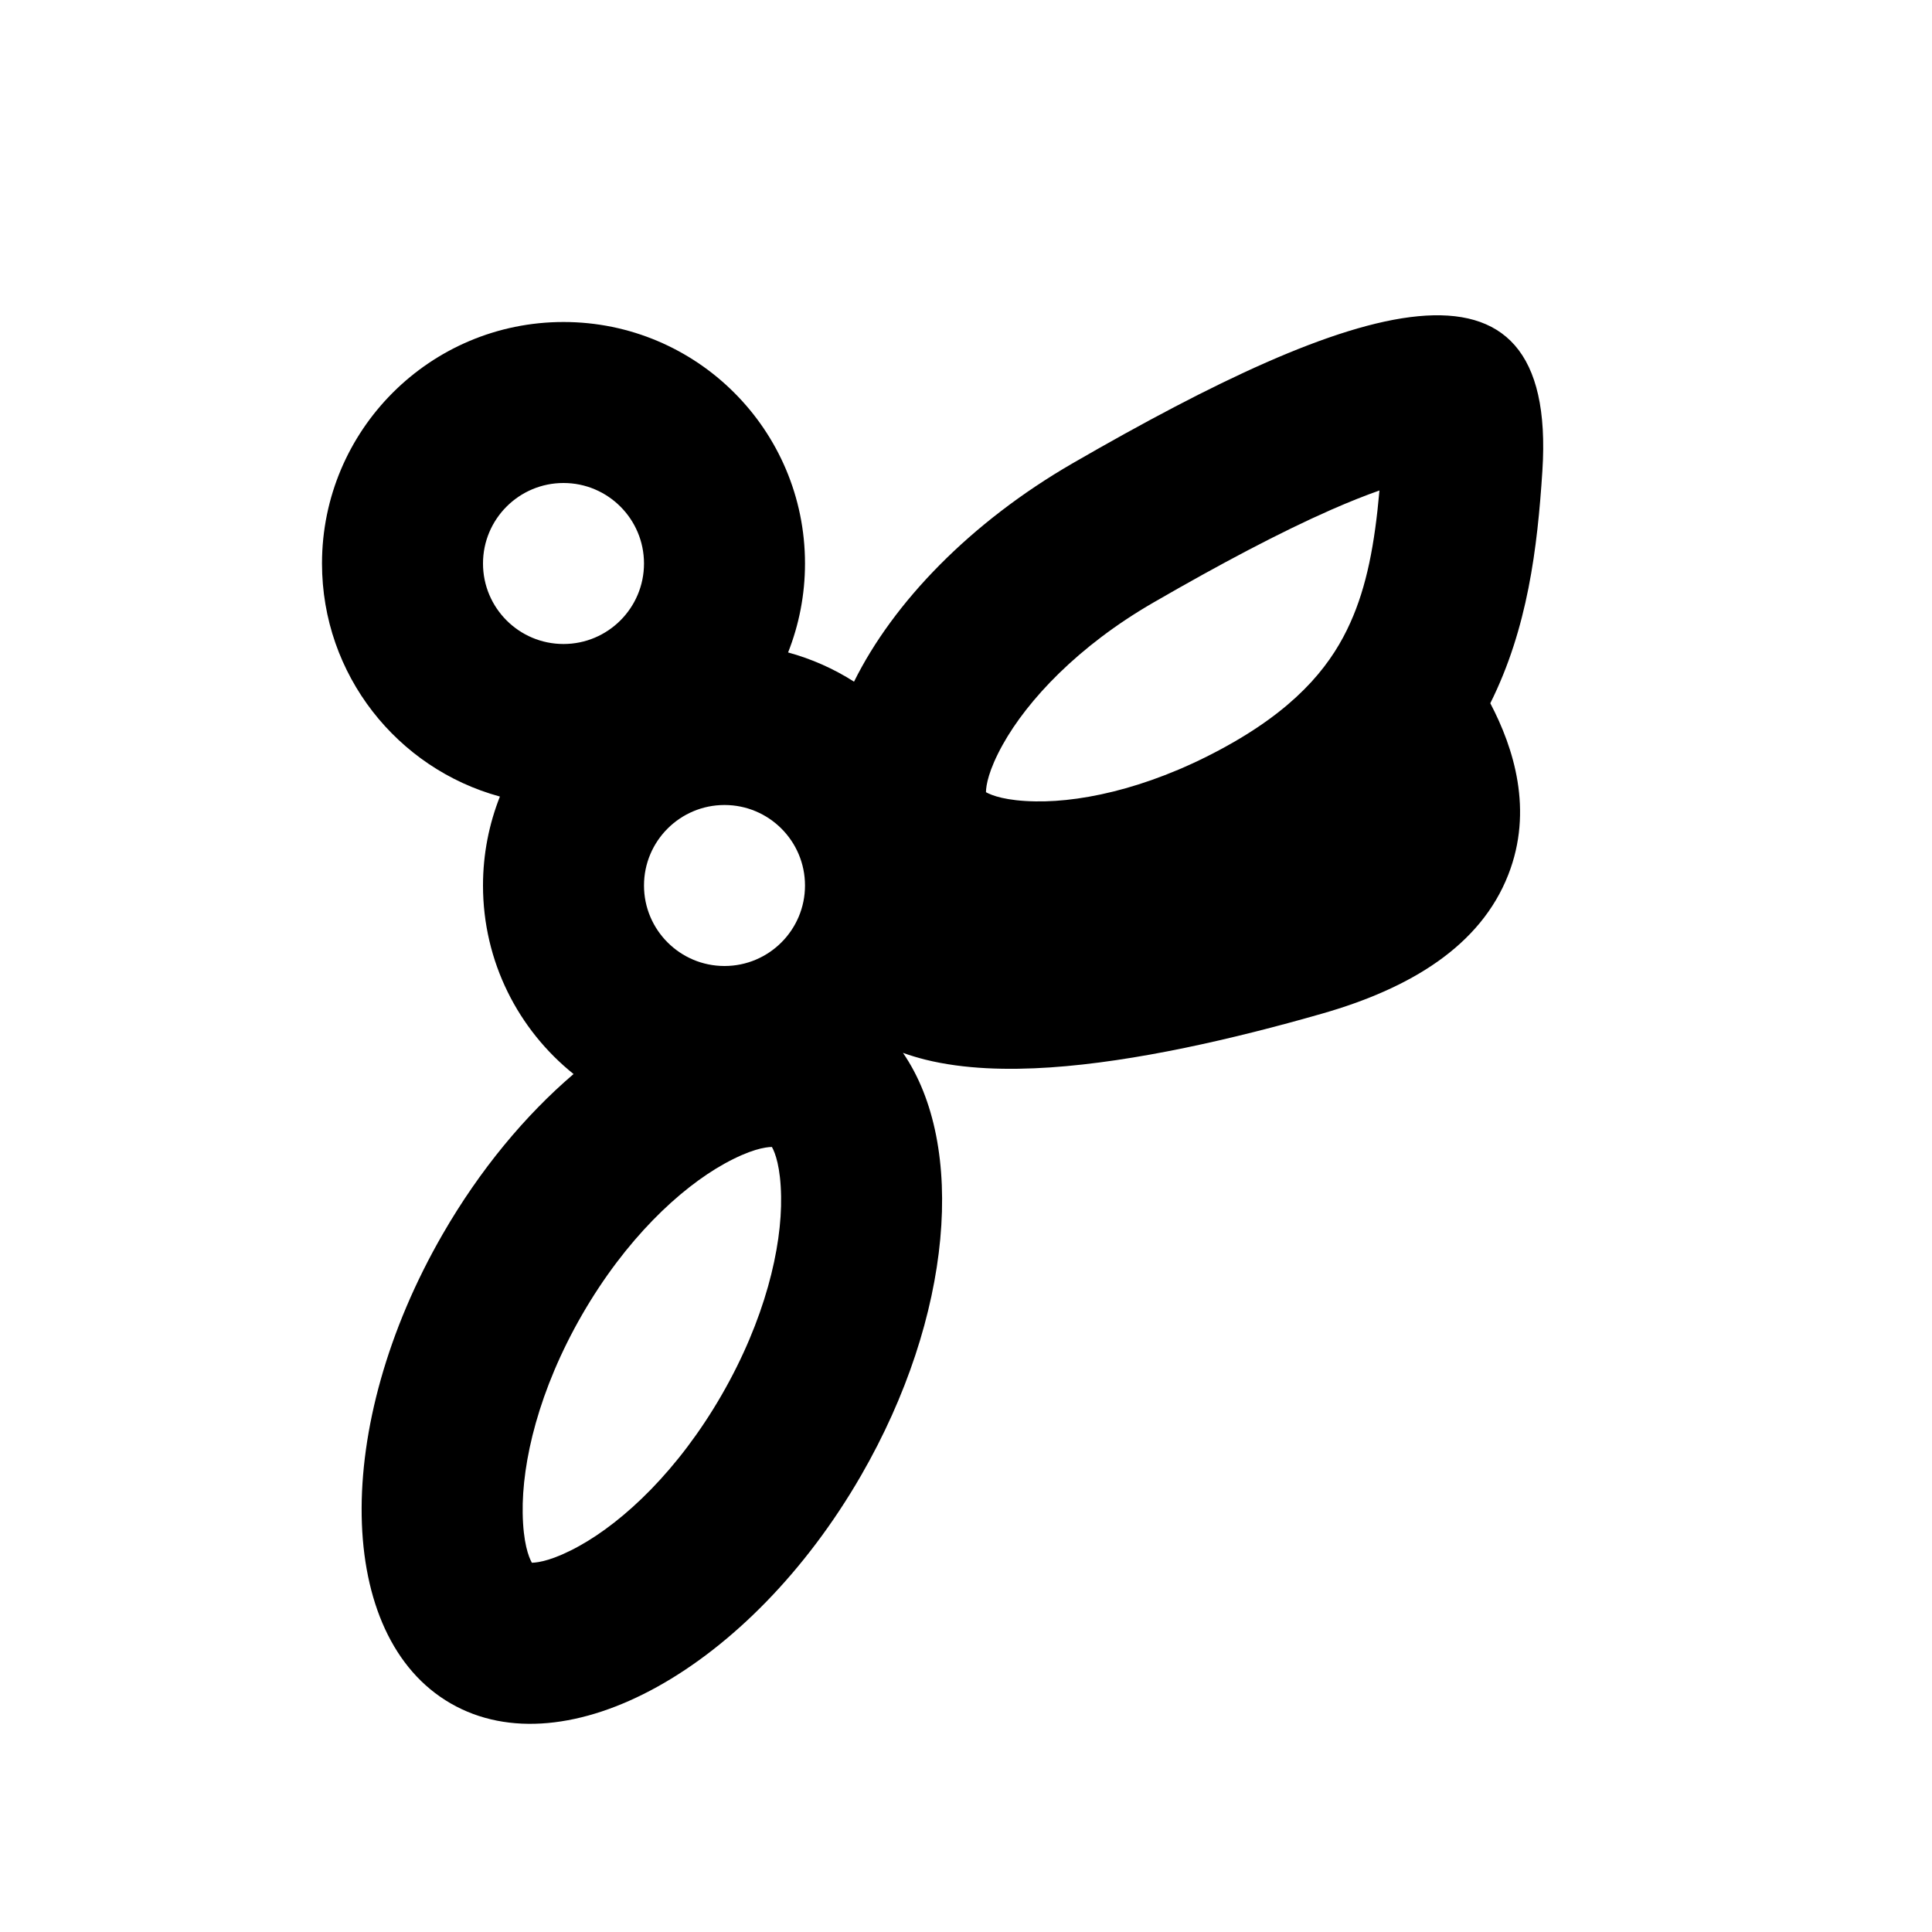
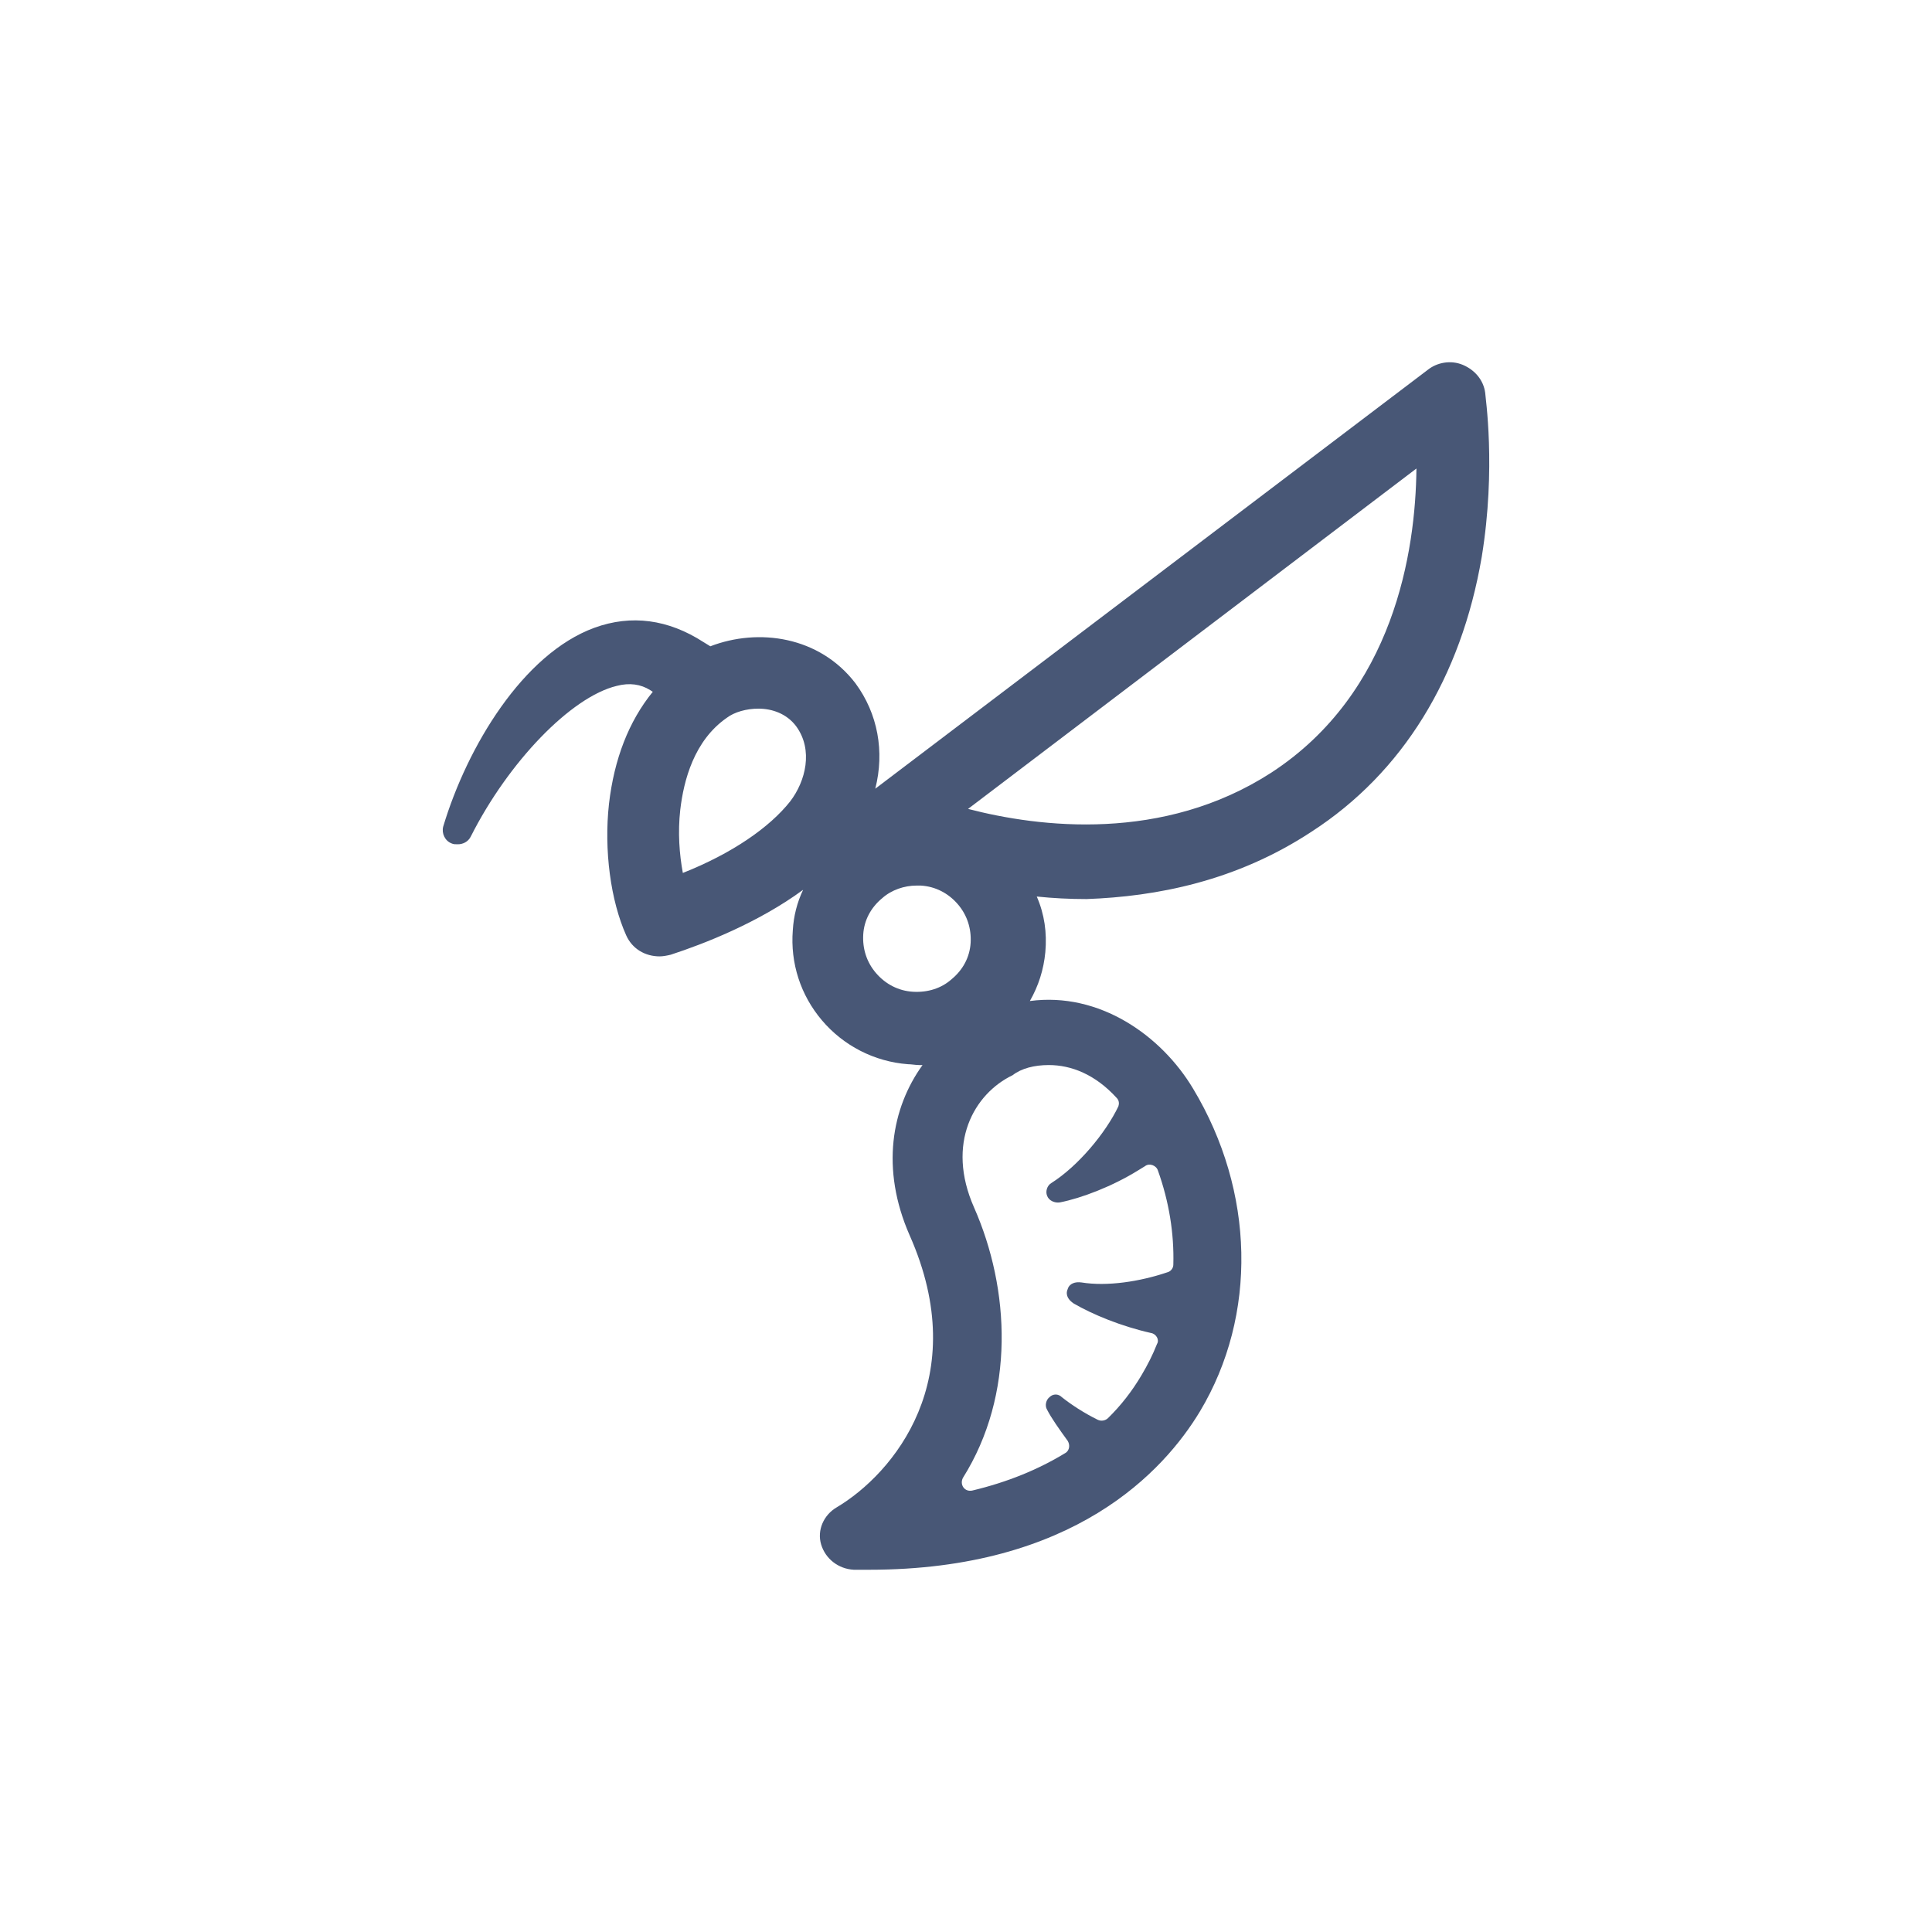
- <svg xmlns="http://www.w3.org/2000/svg" width="24" height="24" viewBox="0 0 24 24" fill="none">
-   <path fill-rule="evenodd" clip-rule="evenodd" d="M10.609 8.468C10.359 8.308 10.083 8.185 9.79 8.105C9.925 7.763 10 7.39 10 7C10 5.343 8.657 4 7 4C5.343 4 4 5.343 4 7C4 8.383 4.936 9.548 6.21 9.895C6.075 10.237 6 10.61 6 11C6 11.947 6.439 12.792 7.125 13.342C6.526 13.854 5.962 14.529 5.5 15.33C4.119 17.722 4.163 20.332 5.598 21.16C7.033 21.989 9.315 20.722 10.696 18.33C11.838 16.352 12.005 14.225 11.217 13.079C11.311 13.113 11.404 13.14 11.494 13.163C11.978 13.283 12.52 13.295 13.044 13.26C14.099 13.189 15.327 12.906 16.422 12.592C17.52 12.278 18.39 11.751 18.736 10.867C19.05 10.067 18.806 9.294 18.513 8.736C18.977 7.807 19.098 6.811 19.16 5.85C19.354 2.856 16.794 3.752 13.33 5.752C12.054 6.489 11.097 7.483 10.609 8.468ZM15.33 9.216C14.394 9.756 13.498 9.966 12.863 9.955C12.498 9.949 12.321 9.882 12.248 9.841C12.249 9.757 12.279 9.57 12.456 9.251C12.765 8.696 13.394 8.024 14.33 7.484C15.168 7 15.906 6.61 16.535 6.333C16.765 6.232 16.965 6.153 17.136 6.093C17.077 6.761 16.978 7.283 16.774 7.736C16.56 8.213 16.179 8.726 15.33 9.216ZM12.208 9.814C12.205 9.811 12.203 9.809 12.203 9.809L12.204 9.811L12.208 9.814ZM7 8C7.552 8 8 7.552 8 7C8 6.448 7.552 6 7 6C6.448 6 6 6.448 6 7C6 7.552 6.448 8 7 8ZM9 12C9.552 12 10 11.552 10 11C10 10.448 9.552 10 9 10C8.448 10 8 10.448 8 11C8 11.552 8.448 12 9 12ZM8.964 17.33C8.424 18.266 7.752 18.896 7.197 19.204C6.878 19.381 6.691 19.411 6.607 19.413C6.566 19.339 6.499 19.163 6.493 18.798C6.482 18.163 6.692 17.266 7.232 16.33C7.772 15.394 8.444 14.764 8.999 14.456C9.319 14.279 9.505 14.249 9.589 14.248C9.63 14.321 9.697 14.498 9.703 14.863C9.714 15.498 9.504 16.394 8.964 17.33Z" fill="black" />
+ <svg xmlns="http://www.w3.org/2000/svg" width="48" height="48" viewBox="0 0 48 48" fill="none">
+   <path d="M32.587 20.662C34.85 19.197 36.301 16.832 36.813 13.838C37.176 11.619 36.899 9.84 36.899 9.756C36.856 9.442 36.642 9.191 36.344 9.065C36.045 8.94 35.703 9.003 35.469 9.191L21.746 19.595C21.981 18.674 21.81 17.732 21.255 16.978C20.359 15.806 18.843 15.597 17.648 16.057L17.477 15.952C16.602 15.387 15.685 15.262 14.767 15.597C12.996 16.245 11.608 18.548 11.011 20.537C10.968 20.704 11.054 20.893 11.224 20.956C11.267 20.976 11.31 20.976 11.374 20.976C11.502 20.976 11.63 20.914 11.694 20.788C12.633 18.925 14.191 17.313 15.322 17.041C15.642 16.957 15.919 16.999 16.154 17.146L16.218 17.188C15.621 17.92 15.258 18.862 15.13 19.972C15.002 21.123 15.172 22.379 15.557 23.237C15.706 23.572 16.026 23.761 16.389 23.761C16.474 23.761 16.581 23.74 16.666 23.719C17.499 23.447 18.843 22.923 19.953 22.107C19.804 22.421 19.718 22.756 19.697 23.112C19.633 23.928 19.889 24.724 20.423 25.352C20.956 25.98 21.724 26.377 22.557 26.44C22.642 26.44 22.749 26.461 22.834 26.461C22.856 26.461 22.898 26.461 22.92 26.461C22.151 27.529 21.874 29.036 22.599 30.689C24.179 34.248 22.194 36.614 20.785 37.451C20.465 37.639 20.295 38.016 20.401 38.372C20.508 38.728 20.828 38.979 21.212 39C21.34 39 21.468 39 21.596 39C26.676 39 28.917 36.551 29.813 35.065C31.243 32.678 31.179 29.601 29.642 27.047C28.853 25.728 27.316 24.64 25.587 24.87C25.801 24.493 25.929 24.096 25.971 23.656C26.014 23.174 25.95 22.714 25.758 22.274C26.164 22.316 26.569 22.337 26.996 22.337C28.725 22.274 30.709 21.898 32.587 20.662ZM16.965 21.688C16.88 21.228 16.837 20.683 16.901 20.118C16.987 19.386 17.243 18.402 18.054 17.836C18.246 17.69 18.545 17.606 18.843 17.606C19.185 17.606 19.548 17.732 19.782 18.046C20.209 18.632 20.017 19.406 19.633 19.909C19.121 20.558 18.182 21.207 16.965 21.688ZM22.685 24.64C22.322 24.619 22.002 24.451 21.767 24.179C21.532 23.907 21.426 23.572 21.447 23.216C21.468 22.86 21.639 22.546 21.917 22.316C22.151 22.107 22.471 22.002 22.77 22.002C22.813 22.002 22.856 22.002 22.877 22.002C23.24 22.023 23.56 22.191 23.795 22.463C24.029 22.735 24.136 23.07 24.115 23.426C24.093 23.782 23.923 24.096 23.645 24.326C23.389 24.556 23.048 24.661 22.685 24.64ZM26.057 26.461C26.612 26.461 27.209 26.691 27.743 27.277C27.807 27.34 27.807 27.424 27.786 27.487C27.465 28.157 26.782 28.973 26.121 29.392C26.014 29.454 25.971 29.601 26.014 29.706C26.057 29.831 26.206 29.894 26.334 29.873C26.868 29.768 27.636 29.475 28.276 29.078C28.34 29.036 28.383 29.015 28.447 28.973C28.554 28.889 28.725 28.952 28.767 29.078C29.045 29.852 29.173 30.648 29.151 31.422C29.151 31.506 29.087 31.59 29.002 31.61C28.319 31.841 27.508 31.966 26.868 31.862C26.718 31.841 26.569 31.883 26.526 32.029C26.462 32.176 26.548 32.301 26.676 32.385C27.145 32.657 27.85 32.95 28.597 33.118C28.725 33.139 28.81 33.285 28.746 33.39C28.639 33.662 28.511 33.913 28.362 34.164C28.127 34.562 27.85 34.918 27.529 35.232C27.465 35.295 27.359 35.316 27.273 35.274C26.932 35.106 26.612 34.897 26.377 34.709C26.292 34.625 26.164 34.625 26.078 34.709C25.993 34.772 25.95 34.918 26.014 35.023C26.121 35.232 26.313 35.504 26.526 35.797C26.59 35.902 26.569 36.028 26.484 36.09C25.801 36.509 25.032 36.823 24.157 37.032C23.965 37.074 23.837 36.886 23.923 36.718C25.225 34.646 25.096 32.029 24.2 29.999C23.496 28.408 24.2 27.173 25.16 26.712C25.374 26.545 25.694 26.461 26.057 26.461ZM24.051 20.097L35.191 11.64C35.17 13.692 34.636 17.208 31.584 19.197C28.895 20.934 25.822 20.558 24.051 20.097Z" fill="#485776" />
</svg>
